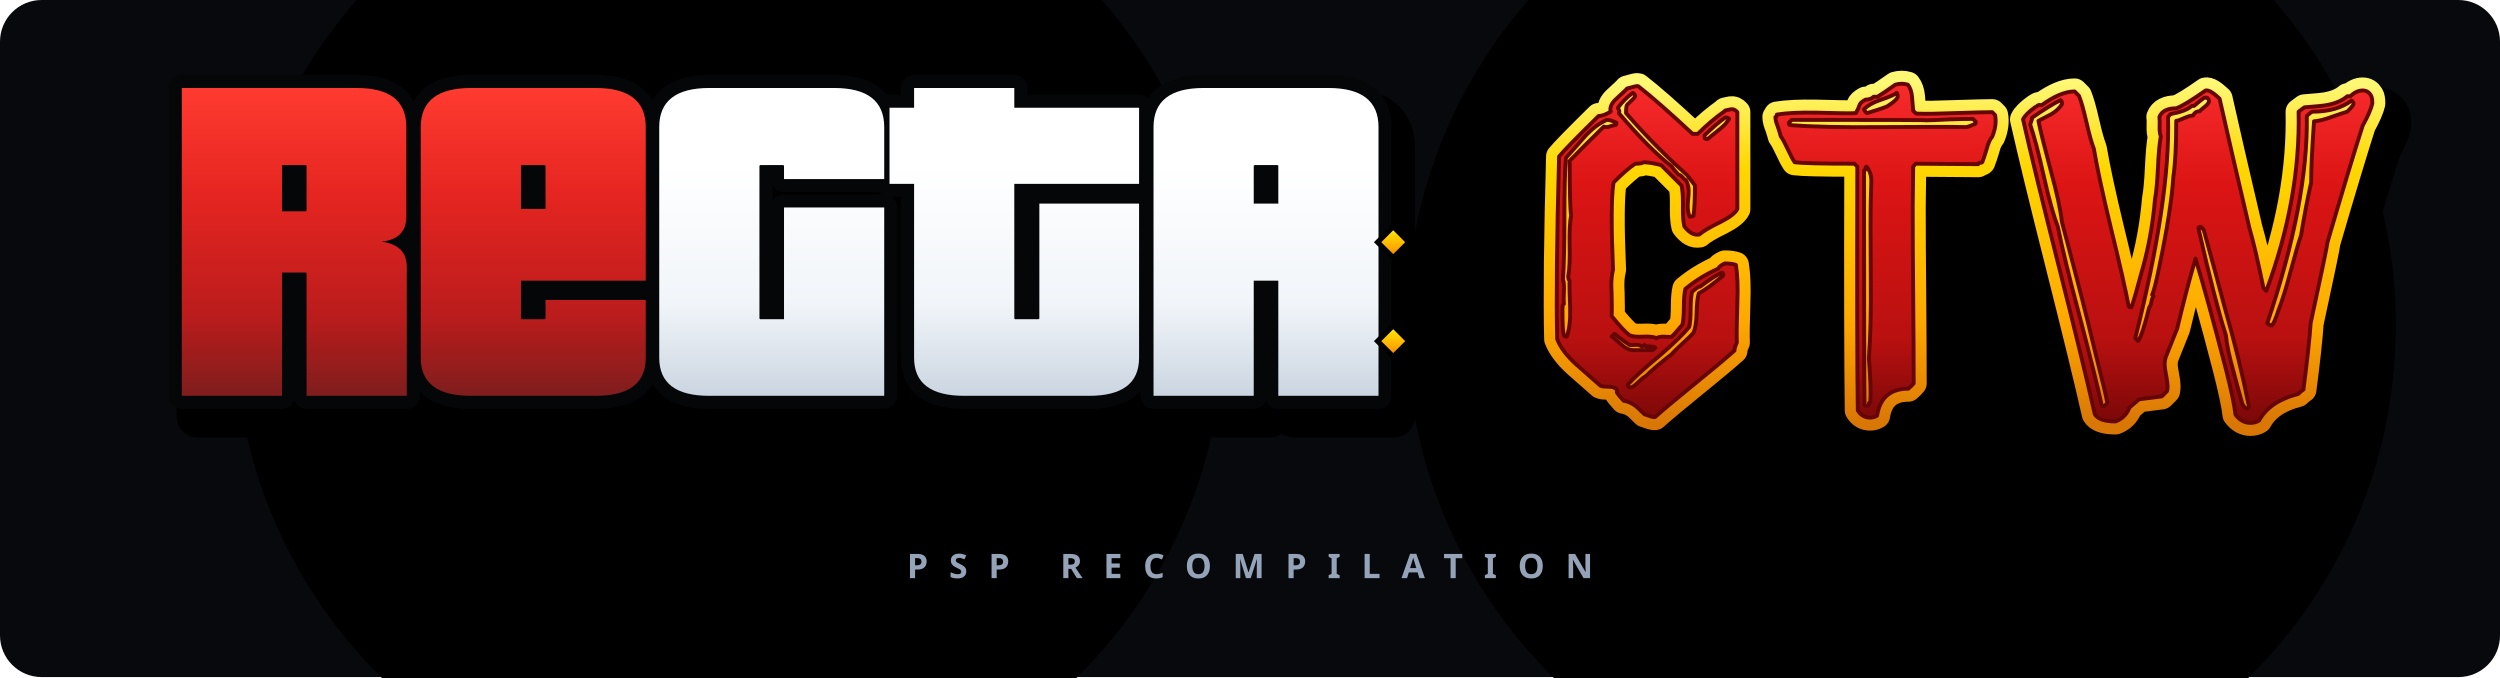
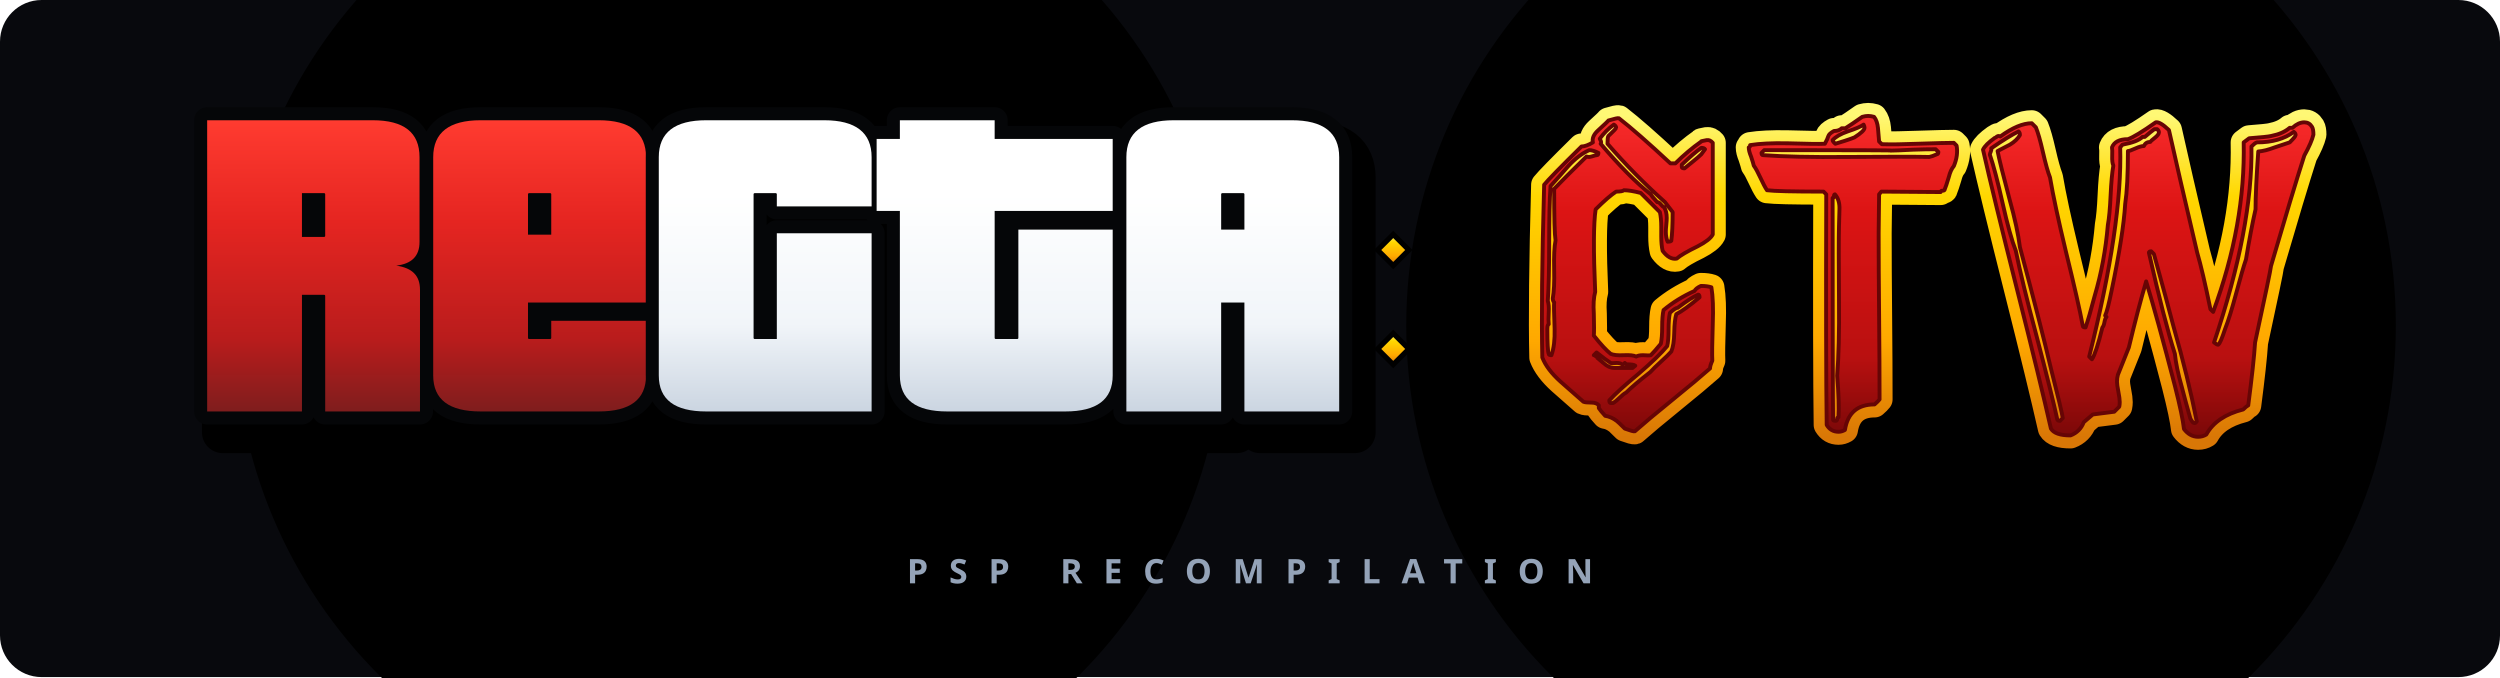
- <svg xmlns="http://www.w3.org/2000/svg" viewBox="0 0 960 260" width="960" height="260" role="img">
+ <svg xmlns="http://www.w3.org/2000/svg" viewBox="0 0 960 260" width="100%" height="100%" role="img">
  <rect width="100%" height="100%" fill="#08090d" rx="16" />
+   <circle cx="280" cy="125" r="190" fill="radial-gradient(circle, rgba(229,37,33,0.12) 0%, transparent 70%)" />
+   <circle cx="730" cy="125" r="190" fill="radial-gradient(circle, rgba(255,200,0,0.08) 0%, transparent 70%)" />
  <defs>
    <linearGradient id="regRedGrad" x1="0%" y1="0%" x2="0%" y2="100%">
      <stop offset="0%" stop-color="#FF3B30" />
      <stop offset="35%" stop-color="#E52521" />
      <stop offset="75%" stop-color="#B91C1C" />
      <stop offset="100%" stop-color="#7F1D1D" />
    </linearGradient>
    <linearGradient id="gtaWhiteGrad" x1="0%" y1="0%" x2="0%" y2="100%">
      <stop offset="0%" stop-color="#FFFFFF" />
      <stop offset="25%" stop-color="#FFFFFF" />
      <stop offset="70%" stop-color="#F1F5F9" />
      <stop offset="100%" stop-color="#CBD5E1" />
    </linearGradient>
    <linearGradient id="ctwRedGrad" x1="0%" y1="0%" x2="0%" y2="100%">
      <stop offset="0%" stop-color="#F82B2B" />
      <stop offset="30%" stop-color="#DC1414" />
      <stop offset="75%" stop-color="#B91010" />
      <stop offset="100%" stop-color="#7A0808" />
    </linearGradient>
    <linearGradient id="ctwGoldGrad" x1="0%" y1="0%" x2="0%" y2="100%">
      <stop offset="0%" stop-color="#FFF875" />
      <stop offset="25%" stop-color="#FFD700" />
      <stop offset="70%" stop-color="#FFA800" />
      <stop offset="100%" stop-color="#D97706" />
    </linearGradient>
  </defs>
-   <circle cx="280" cy="125" r="190" fill="radial-gradient(circle, rgba(229,37,33,0.12) 0%, transparent 70%)" />
-   <circle cx="730" cy="125" r="190" fill="radial-gradient(circle, rgba(255,200,0,0.08) 0%, transparent 70%)" />
-   <path d="M156.205 152.0V102.605C156.205 96.87 153.06 93.725 146.585 92.8C152.875 92.06 156.02 88.915 156.02 83.18V48.77C156.02 38.78 149.73 33.785 136.965 33.785H69.81V152.0H108.29V104.64H117.355C117.54 104.64 117.725 104.825 117.725 105.01V152.0ZM117.725 80.775C117.725 80.96 117.54 81.145 117.355 81.145H108.29V63.385H117.355C117.54 63.385 117.725 63.57 117.725 63.755ZM209.485 80.22H200.05V63.755C200.05 63.57 200.235 63.385 200.42 63.385H209.115C209.3 63.385 209.485 63.57 209.485 63.755ZM228.725 152.0C241.49 152.0 247.965 147.19 247.965 137.385V115.185H209.485V122.215C209.485 122.4 209.3 122.585 209.115 122.585H200.42C200.235 122.585 200.05 122.4 200.05 122.215V107.785H247.965V48.77C247.965 38.78 241.49 33.785 228.725 33.785H180.81C168.045 33.785 161.57 38.78 161.57 48.77V137.385C161.57 147.19 168.045 152.0 180.81 152.0ZM339.54 152.0V79.665H301.06V122.585H291.995C291.81 122.585 291.625 122.4 291.625 122.215V63.755C291.625 63.57 291.81 63.385 291.995 63.385H300.69C300.875 63.385 301.06 63.57 301.06 63.755V68.75H339.54V48.77C339.54 38.78 333.065 33.785 320.3 33.785H272.385C259.62 33.785 253.145 38.78 253.145 48.77V137.385C253.145 147.19 259.62 152.0 272.385 152.0ZM418.165 152.0C430.93 152.0 437.405 147.19 437.405 137.385V78.185H399.11V122.215C399.11 122.4 398.925 122.585 398.74 122.585H389.86C389.675 122.585 389.49 122.4 389.49 122.215V70.6H437.405V41.37H389.49V33.785H351.01V41.37H341.575V70.6H351.01V137.385C351.01 147.19 357.485 152.0 370.25 152.0ZM490.87 78.185H481.435V63.755C481.435 63.57 481.62 63.385 481.805 63.385H490.5C490.685 63.385 490.87 63.57 490.87 63.755ZM529.35 152.0V48.77C529.35 38.78 522.875 33.785 510.11 33.785H462.195C449.43 33.785 442.955 38.78 442.955 48.77V152.0H481.435V107.785H490.87V152.0Z" fill="#000000" stroke="#000000" stroke-width="16" stroke-linejoin="round" transform="translate(6 8)" />
-   <path d="M156.205 152.0V102.605C156.205 96.87 153.06 93.725 146.585 92.8C152.875 92.06 156.02 88.915 156.02 83.18V48.77C156.02 38.78 149.73 33.785 136.965 33.785H69.81V152.0H108.29V104.64H117.355C117.54 104.64 117.725 104.825 117.725 105.01V152.0ZM117.725 80.775C117.725 80.96 117.54 81.145 117.355 81.145H108.29V63.385H117.355C117.54 63.385 117.725 63.57 117.725 63.755ZM209.485 80.22H200.05V63.755C200.05 63.57 200.235 63.385 200.42 63.385H209.115C209.3 63.385 209.485 63.57 209.485 63.755ZM228.725 152.0C241.49 152.0 247.965 147.19 247.965 137.385V115.185H209.485V122.215C209.485 122.4 209.3 122.585 209.115 122.585H200.42C200.235 122.585 200.05 122.4 200.05 122.215V107.785H247.965V48.77C247.965 38.78 241.49 33.785 228.725 33.785H180.81C168.045 33.785 161.57 38.78 161.57 48.77V137.385C161.57 147.19 168.045 152.0 180.81 152.0Z" fill="url(#regRedGrad)" stroke="#050608" stroke-width="10" stroke-linejoin="round" paint-order="stroke fill" />
-   <path d="M339.54 152.0V79.665H301.06V122.585H291.995C291.81 122.585 291.625 122.4 291.625 122.215V63.755C291.625 63.57 291.81 63.385 291.995 63.385H300.69C300.875 63.385 301.06 63.57 301.06 63.755V68.75H339.54V48.77C339.54 38.78 333.065 33.785 320.3 33.785H272.385C259.62 33.785 253.145 38.78 253.145 48.77V137.385C253.145 147.19 259.62 152.0 272.385 152.0ZM418.165 152.0C430.93 152.0 437.405 147.19 437.405 137.385V78.185H399.11V122.215C399.11 122.4 398.925 122.585 398.74 122.585H389.86C389.675 122.585 389.49 122.4 389.49 122.215V70.6H437.405V41.37H389.49V33.785H351.01V41.37H341.575V70.6H351.01V137.385C351.01 147.19 357.485 152.0 370.25 152.0ZM490.87 78.185H481.435V63.755C481.435 63.57 481.62 63.385 481.805 63.385H490.5C490.685 63.385 490.87 63.57 490.87 63.755ZM529.35 152.0V48.77C529.35 38.78 522.875 33.785 510.11 33.785H462.195C449.43 33.785 442.955 38.78 442.955 48.77V152.0H481.435V107.785H490.87V152.0Z" fill="url(#gtaWhiteGrad)" stroke="#050608" stroke-width="10" stroke-linejoin="round" paint-order="stroke fill" />
-   <g transform="translate(535, 115)">
+   <path d="M161.275 158.0V111.275C161.275 105.85 158.3 102.875 152.175 102.0C158.125 101.3 161.1 98.325 161.1 92.9V60.35C161.1 50.9 155.15 46.175 143.075 46.175H79.55V158.0H115.95V113.2H124.525C124.7 113.2 124.875 113.375 124.875 113.55V158.0ZM124.875 90.625C124.875 90.8 124.7 90.975 124.525 90.975H115.95V74.175H124.525C124.7 74.175 124.875 74.35 124.875 74.525ZM211.675 90.1H202.75V74.525C202.75 74.35 202.925 74.175 203.1 74.175H211.325C211.5 74.175 211.675 74.35 211.675 74.525ZM229.875 158.0C241.95 158.0 248.075 153.45 248.075 144.175V123.175H211.675V129.825C211.675 130.0 211.5 130.175 211.325 130.175H203.1C202.925 130.175 202.75 130.0 202.75 129.825V116.175H248.075V60.35C248.075 50.9 241.95 46.175 229.875 46.175H184.55C172.475 46.175 166.35 50.9 166.35 60.35V144.175C166.35 153.45 172.475 158.0 184.55 158.0ZM334.7 158.0V89.575H298.3V130.175H289.725C289.55 130.175 289.375 130.0 289.375 129.825V74.525C289.375 74.35 289.55 74.175 289.725 74.175H297.95C298.125 74.175 298.3 74.35 298.3 74.525V79.25H334.7V60.35C334.7 50.9 328.575 46.175 316.5 46.175H271.175C259.1 46.175 252.975 50.9 252.975 60.35V144.175C252.975 153.45 259.1 158.0 271.175 158.0ZM409.075 158.0C421.15 158.0 427.275 153.45 427.275 144.175V88.175H391.05V129.825C391.05 130.0 390.875 130.175 390.7 130.175H382.3C382.125 130.175 381.95 130.0 381.95 129.825V81.0H427.275V53.35H381.95V46.175H345.55V53.35H336.625V81.0H345.55V144.175C345.55 153.45 351.675 158.0 363.75 158.0ZM477.85 88.175H468.925V74.525C468.925 74.35 469.1 74.175 469.275 74.175H477.5C477.675 74.175 477.85 74.35 477.85 74.525ZM514.25 158.0V60.35C514.25 50.9 508.125 46.175 496.05 46.175H450.725C438.65 46.175 432.525 50.9 432.525 60.35V158.0H468.925V116.175H477.85V158.0Z" fill="#000000" stroke="#000000" stroke-width="16" stroke-linejoin="round" transform="translate(6 8)" />
+   <path d="M161.275 158.0V111.275C161.275 105.85 158.3 102.875 152.175 102.0C158.125 101.3 161.1 98.325 161.1 92.9V60.35C161.1 50.9 155.15 46.175 143.075 46.175H79.55V158.0H115.95V113.2H124.525C124.7 113.2 124.875 113.375 124.875 113.55V158.0ZM124.875 90.625C124.875 90.8 124.7 90.975 124.525 90.975H115.95V74.175H124.525C124.7 74.175 124.875 74.35 124.875 74.525ZM211.675 90.1H202.75V74.525C202.75 74.35 202.925 74.175 203.1 74.175H211.325C211.5 74.175 211.675 74.35 211.675 74.525ZM229.875 158.0C241.95 158.0 248.075 153.45 248.075 144.175V123.175H211.675V129.825C211.675 130.0 211.5 130.175 211.325 130.175H203.1C202.925 130.175 202.75 130.0 202.75 129.825V116.175H248.075V60.35C248.075 50.9 241.95 46.175 229.875 46.175H184.55C172.475 46.175 166.35 50.9 166.35 60.35V144.175C166.35 153.45 172.475 158.0 184.55 158.0Z" fill="url(#regRedGrad)" stroke="#050608" stroke-width="10" stroke-linejoin="round" paint-order="stroke fill" />
+   <path d="M334.7 158.0V89.575H298.3V130.175H289.725C289.55 130.175 289.375 130.0 289.375 129.825V74.525C289.375 74.35 289.55 74.175 289.725 74.175H297.95C298.125 74.175 298.3 74.35 298.3 74.525V79.25H334.7V60.35C334.7 50.9 328.575 46.175 316.5 46.175H271.175C259.1 46.175 252.975 50.9 252.975 60.35V144.175C252.975 153.45 259.1 158.0 271.175 158.0ZM409.075 158.0C421.15 158.0 427.275 153.45 427.275 144.175V88.175H391.05V129.825C391.05 130.0 390.875 130.175 390.7 130.175H382.3C382.125 130.175 381.95 130.0 381.95 129.825V81.0H427.275V53.35H381.95V46.175H345.55V53.35H336.625V81.0H345.55V144.175C345.55 153.45 351.675 158.0 363.75 158.0ZM477.85 88.175H468.925V74.525C468.925 74.35 469.1 74.175 469.275 74.175H477.5C477.675 74.175 477.85 74.35 477.85 74.525ZM514.25 158.0V60.35C514.25 50.9 508.125 46.175 496.05 46.175H450.725C438.65 46.175 432.525 50.9 432.525 60.35V158.0H468.925V116.175H477.85V158.0Z" fill="url(#gtaWhiteGrad)" stroke="#050608" stroke-width="10" stroke-linejoin="round" paint-order="stroke fill" />
+   <g transform="translate(535, 118)">
    <polygon points="0,-16 6,-22 0,-28 -6,-22" fill="url(#ctwGoldGrad)" stroke="#000000" stroke-width="2" />
    <polygon points="0,22 6,16 0,10 -6,16" fill="url(#ctwGoldGrad)" stroke="#000000" stroke-width="2" />
  </g>
-   <path d="M667.14 43.07V80.255Q666.03 82.475 661.035 85.065Q654.56 88.21 652.525 90.06Q649.565 90.615 646.79 86.915Q646.235 84.51 646.235 80.995V77.295Q646.235 73.595 645.68 71.19L637.91 63.42Q633.655 62.31 631.065 62.31Q630.51 62.865 627.92 62.865Q624.775 64.9 619.595 70.08Q618.3 78.59 619.41 103.565Q618.485 106.895 618.855 112.445Q619.04 119.475 618.855 121.325Q623.11 126.69 625.7 128.725Q627.365 129.465 630.973 129.28Q634.58 129.095 636.06 129.835Q636.985 129.28 638.835 129.28Q641.24 129.465 641.98 129.28Q643.46 127.8 646.05 124.655Q646.605 122.25 646.605 117.81Q646.605 113.37 647.16 110.965Q652.71 106.34 659.74 103.195Q660.295 102.085 662.33 101.16Q664.92 101.16 666.585 101.715Q667.51 107.265 667.14 116.515Q666.77 128.17 666.955 131.5Q666.03 133.535 666.03 134.645Q661.035 139.085 650.767 147.41Q640.5 155.735 635.505 160.175Q634.95 160.36 631.435 159.065Q628.66 156.29 628.105 155.92Q625.885 154.255 623.48 153.885Q621.445 151.665 620.89 150.74V149.63Q619.965 148.52 617.93 148.52Q615.34 148.52 614.6 148.15Q609.975 144.08 605.35 140.01Q599.8 135.015 597.95 130.205Q597.395 106.895 598.69 60.09Q600.91 57.315 613.86 44.55Q615.71 44.55 618.485 42.885Q617.93 40.48 620.52 38.075Q624.59 34.375 624.775 34.005Q628.475 32.895 629.03 33.08Q636.43 38.815 649.935 51.395H651.97Q656.965 46.4 662.515 42.515Q661.775 42.515 664.735 41.96Q666.03 41.775 667.14 43.07ZM766.115 44.18Q766.855 48.065 765.005 52.505Q763.71 53.985 762.97 56.945Q761.86 60.645 761.305 61.94Q761.305 62.495 760.473 62.495Q759.64 62.495 759.64 63.05L735.59 62.865L734.665 63.975L734.48 79.7Q734.48 93.76 734.665 113.37Q734.85 132.98 734.85 147.225Q734.295 147.965 732.815 149.26Q722.455 149.26 720.79 159.62Q719.495 160.36 718.2 160.36Q715.055 160.36 713.39 157.585Q713.02 131.315 713.205 63.975L712.095 62.865Q693.41 62.865 689.155 62.31Q688.045 60.645 686.473 57.222Q684.9 53.8 683.79 52.32Q683.605 51.395 682.68 48.62Q681.755 46.4 681.755 44.92Q682.31 44.92 682.31 43.995Q688.045 43.07 697.48 43.255Q709.32 43.625 712.65 43.44Q713.76 41.405 714.038 40.388Q714.315 39.37 716.35 38.26Q718.385 38.26 719.495 37.15H720.975Q723.38 35.67 727.82 32.525Q729.115 32.155 730.225 32.155Q731.335 32.155 732.63 32.525Q733.925 34.19 734.203 37.057Q734.48 39.925 734.665 42.515L735.775 43.625Q741.325 43.81 750.39 43.44Q761.49 43.07 765.005 43.07ZM910.97 39.74Q910.23 42.885 907.27 48.25Q902.46 63.235 893.765 93.02Q893.58 95.055 887.29 124.1Q886.735 132.61 884.515 149.63Q883.775 150.0 882.48 151.295Q871.565 154.07 867.495 161.47Q866.015 162.395 864.165 162.395Q860.835 162.395 858.43 159.25Q857.875 154.07 854.73 141.675Q847.515 113.925 843.075 99.31Q839.745 110.595 836.045 126.135Q834.565 129.835 831.605 137.235Q831.235 138.53 831.235 140.01Q831.235 141.305 831.79 144.08Q832.345 146.855 832.345 148.335Q832.345 149.26 832.16 150.185L830.125 152.22Q827.165 152.59 821.43 153.33Q820.135 154.44 817.73 156.475Q816.25 160.36 812.365 161.84Q806.075 161.84 804.41 159.065Q800.155 140.195 790.628 102.455Q781.1 64.715 776.845 45.845Q777.77 43.81 781.655 41.035Q781.84 41.035 782.58 40.48Q783.135 40.11 783.875 40.48Q791.275 35.115 796.64 35.115L798.305 36.78Q799.6 39.925 801.173 46.862Q802.745 53.8 804.04 57.13Q805.89 68.045 810.515 87.285Q815.695 108.375 817.36 117.44Q817.36 117.995 818.47 117.995Q819.95 113.74 822.17 105.23Q826.24 91.54 827.535 76.37Q828.275 72.485 828.645 64.438Q829.015 56.39 829.755 52.32Q829.2 51.025 829.293 48.435Q829.385 45.845 829.2 44.92Q830.495 41.59 835.675 41.59Q838.82 40.48 846.96 34.745Q848.625 34.375 852.325 37.89Q856.025 54.54 863.795 87.655Q866.015 95.24 869.16 110.595L870.27 111.705Q883.405 76.185 882.665 42.885Q883.405 42.33 884.885 41.22Q892.285 40.665 893.765 40.295Q898.575 39.37 901.35 36.965H902.46Q904.865 34.745 907.27 34.745Q909.305 34.745 910.415 36.595Q910.97 37.52 910.97 39.74Z" fill="#000000" stroke="#000000" stroke-width="18" stroke-linejoin="round" transform="translate(6 8)" />
-   <path d="M667.14 43.07V80.255Q666.03 82.475 661.035 85.065Q654.56 88.21 652.525 90.06Q649.565 90.615 646.79 86.915Q646.235 84.51 646.235 80.995V77.295Q646.235 73.595 645.68 71.19L637.91 63.42Q633.655 62.31 631.065 62.31Q630.51 62.865 627.92 62.865Q624.775 64.9 619.595 70.08Q618.3 78.59 619.41 103.565Q618.485 106.895 618.855 112.445Q619.04 119.475 618.855 121.325Q623.11 126.69 625.7 128.725Q627.365 129.465 630.973 129.28Q634.58 129.095 636.06 129.835Q636.985 129.28 638.835 129.28Q641.24 129.465 641.98 129.28Q643.46 127.8 646.05 124.655Q646.605 122.25 646.605 117.81Q646.605 113.37 647.16 110.965Q652.71 106.34 659.74 103.195Q660.295 102.085 662.33 101.16Q664.92 101.16 666.585 101.715Q667.51 107.265 667.14 116.515Q666.77 128.17 666.955 131.5Q666.03 133.535 666.03 134.645Q661.035 139.085 650.767 147.41Q640.5 155.735 635.505 160.175Q634.95 160.36 631.435 159.065Q628.66 156.29 628.105 155.92Q625.885 154.255 623.48 153.885Q621.445 151.665 620.89 150.74V149.63Q619.965 148.52 617.93 148.52Q615.34 148.52 614.6 148.15Q609.975 144.08 605.35 140.01Q599.8 135.015 597.95 130.205Q597.395 106.895 598.69 60.09Q600.91 57.315 613.86 44.55Q615.71 44.55 618.485 42.885Q617.93 40.48 620.52 38.075Q624.59 34.375 624.775 34.005Q628.475 32.895 629.03 33.08Q636.43 38.815 649.935 51.395H651.97Q656.965 46.4 662.515 42.515Q661.775 42.515 664.735 41.96Q666.03 41.775 667.14 43.07ZM766.115 44.18Q766.855 48.065 765.005 52.505Q763.71 53.985 762.97 56.945Q761.86 60.645 761.305 61.94Q761.305 62.495 760.473 62.495Q759.64 62.495 759.64 63.05L735.59 62.865L734.665 63.975L734.48 79.7Q734.48 93.76 734.665 113.37Q734.85 132.98 734.85 147.225Q734.295 147.965 732.815 149.26Q722.455 149.26 720.79 159.62Q719.495 160.36 718.2 160.36Q715.055 160.36 713.39 157.585Q713.02 131.315 713.205 63.975L712.095 62.865Q693.41 62.865 689.155 62.31Q688.045 60.645 686.473 57.222Q684.9 53.8 683.79 52.32Q683.605 51.395 682.68 48.62Q681.755 46.4 681.755 44.92Q682.31 44.92 682.31 43.995Q688.045 43.07 697.48 43.255Q709.32 43.625 712.65 43.44Q713.76 41.405 714.038 40.388Q714.315 39.37 716.35 38.26Q718.385 38.26 719.495 37.15H720.975Q723.38 35.67 727.82 32.525Q729.115 32.155 730.225 32.155Q731.335 32.155 732.63 32.525Q733.925 34.19 734.203 37.057Q734.48 39.925 734.665 42.515L735.775 43.625Q741.325 43.81 750.39 43.44Q761.49 43.07 765.005 43.07ZM910.97 39.74Q910.23 42.885 907.27 48.25Q902.46 63.235 893.765 93.02Q893.58 95.055 887.29 124.1Q886.735 132.61 884.515 149.63Q883.775 150.0 882.48 151.295Q871.565 154.07 867.495 161.47Q866.015 162.395 864.165 162.395Q860.835 162.395 858.43 159.25Q857.875 154.07 854.73 141.675Q847.515 113.925 843.075 99.31Q839.745 110.595 836.045 126.135Q834.565 129.835 831.605 137.235Q831.235 138.53 831.235 140.01Q831.235 141.305 831.79 144.08Q832.345 146.855 832.345 148.335Q832.345 149.26 832.16 150.185L830.125 152.22Q827.165 152.59 821.43 153.33Q820.135 154.44 817.73 156.475Q816.25 160.36 812.365 161.84Q806.075 161.84 804.41 159.065Q800.155 140.195 790.628 102.455Q781.1 64.715 776.845 45.845Q777.77 43.81 781.655 41.035Q781.84 41.035 782.58 40.48Q783.135 40.11 783.875 40.48Q791.275 35.115 796.64 35.115L798.305 36.78Q799.6 39.925 801.173 46.862Q802.745 53.8 804.04 57.13Q805.89 68.045 810.515 87.285Q815.695 108.375 817.36 117.44Q817.36 117.995 818.47 117.995Q819.95 113.74 822.17 105.23Q826.24 91.54 827.535 76.37Q828.275 72.485 828.645 64.438Q829.015 56.39 829.755 52.32Q829.2 51.025 829.293 48.435Q829.385 45.845 829.2 44.92Q830.495 41.59 835.675 41.59Q838.82 40.48 846.96 34.745Q848.625 34.375 852.325 37.89Q856.025 54.54 863.795 87.655Q866.015 95.24 869.16 110.595L870.27 111.705Q883.405 76.185 882.665 42.885Q883.405 42.33 884.885 41.22Q892.285 40.665 893.765 40.295Q898.575 39.37 901.35 36.965H902.46Q904.865 34.745 907.27 34.745Q909.305 34.745 910.415 36.595Q910.97 37.52 910.97 39.74Z" fill="url(#ctwGoldGrad)" stroke="url(#ctwGoldGrad)" stroke-width="10" stroke-linejoin="round" />
-   <path d="M667.14 43.07V80.255Q666.03 82.475 661.035 85.065Q654.56 88.21 652.525 90.06Q649.565 90.615 646.79 86.915Q646.235 84.51 646.235 80.995V77.295Q646.235 73.595 645.68 71.19L637.91 63.42Q633.655 62.31 631.065 62.31Q630.51 62.865 627.92 62.865Q624.775 64.9 619.595 70.08Q618.3 78.59 619.41 103.565Q618.485 106.895 618.855 112.445Q619.04 119.475 618.855 121.325Q623.11 126.69 625.7 128.725Q627.365 129.465 630.973 129.28Q634.58 129.095 636.06 129.835Q636.985 129.28 638.835 129.28Q641.24 129.465 641.98 129.28Q643.46 127.8 646.05 124.655Q646.605 122.25 646.605 117.81Q646.605 113.37 647.16 110.965Q652.71 106.34 659.74 103.195Q660.295 102.085 662.33 101.16Q664.92 101.16 666.585 101.715Q667.51 107.265 667.14 116.515Q666.77 128.17 666.955 131.5Q666.03 133.535 666.03 134.645Q661.035 139.085 650.767 147.41Q640.5 155.735 635.505 160.175Q634.95 160.36 631.435 159.065Q628.66 156.29 628.105 155.92Q625.885 154.255 623.48 153.885Q621.445 151.665 620.89 150.74V149.63Q619.965 148.52 617.93 148.52Q615.34 148.52 614.6 148.15Q609.975 144.08 605.35 140.01Q599.8 135.015 597.95 130.205Q597.395 106.895 598.69 60.09Q600.91 57.315 613.86 44.55Q615.71 44.55 618.485 42.885Q617.93 40.48 620.52 38.075Q624.59 34.375 624.775 34.005Q628.475 32.895 629.03 33.08Q636.43 38.815 649.935 51.395H651.97Q656.965 46.4 662.515 42.515Q661.775 42.515 664.735 41.96Q666.03 41.775 667.14 43.07ZM663.995 45.66Q663.625 45.105 662.515 45.105Q659.555 47.14 654.56 51.95V52.875Q654.56 53.43 655.67 53.43Q656.78 52.505 659.092 50.655Q661.405 48.805 662.515 47.695Q663.07 46.955 663.995 45.66ZM650.86 71.19Q649.935 69.895 647.715 67.12Q635.32 56.02 624.405 43.44Q624.405 40.85 624.775 40.295Q627.92 37.335 627.92 36.965Q627.92 36.225 626.995 35.67Q623.665 38.075 621.26 41.405Q621.26 41.405 621.63 42.145Q622.0 42.885 621.63 43.44Q633.1 56.945 641.98 63.975Q642.35 64.715 644.57 67.12Q645.31 67.12 646.05 68.045Q646.79 68.97 647.345 69.155Q648.455 70.82 648.455 73.595Q648.455 74.52 648.27 76.37Q648.085 78.22 648.085 79.145Q648.085 81.55 648.825 83.215Q649.935 83.215 650.305 82.845Q650.86 78.96 650.86 71.19ZM620.705 47.14Q618.485 46.03 617.005 46.03Q612.75 47.88 608.495 52.505Q604.98 56.575 601.28 60.645Q600.725 68.6 600.725 83.955Q600.725 99.31 600.17 107.265Q600.725 108.93 600.54 111.89Q600.355 115.405 600.54 116.7Q599.985 116.885 599.985 118.735Q599.985 127.245 600.54 128.725Q600.54 129.28 601.65 129.28Q603.13 125.21 602.945 118.55Q602.575 108.93 602.76 107.82Q602.205 107.265 602.205 106.155Q602.945 102.27 602.76 94.407Q602.575 86.545 603.315 82.66Q602.76 79.33 602.76 61.755Q607.015 57.315 615.895 48.62Q616.82 48.99 617.93 48.62Q619.595 48.065 620.15 48.065Q620.705 48.065 620.705 47.14ZM661.775 105.785Q661.775 104.675 661.22 104.675Q658.26 105.97 652.895 110.04Q651.97 110.04 649.75 112.075Q649.195 114.48 649.195 118.92Q649.195 123.36 648.64 125.58Q645.125 129.835 637.17 136.68Q628.475 143.895 625.145 147.595Q625.145 148.705 625.7 148.705H626.625Q627.735 148.15 629.308 146.577Q630.88 145.005 631.99 144.45Q635.135 141.305 641.795 136.125Q643.275 134.46 646.142 131.87Q649.01 129.28 650.305 127.8Q651.415 125.21 651.507 120.123Q651.6 115.035 652.34 112.63Q655.855 110.78 661.775 105.785ZM635.69 133.535Q635.135 132.98 631.99 132.98L631.435 132.425Q631.435 132.98 630.325 132.98Q629.585 132.425 628.105 132.425Q626.255 132.61 625.7 132.425Q623.665 131.13 619.965 128.17L618.855 129.28Q619.04 129.28 622.74 132.425Q624.96 134.46 627.18 134.46Q627.365 134.46 634.58 134.46ZM766.115 44.18Q766.855 48.065 765.005 52.505Q763.71 53.985 762.97 56.945Q761.86 60.645 761.305 61.94Q761.305 62.495 760.473 62.495Q759.64 62.495 759.64 63.05L735.59 62.865L734.665 63.975L734.48 79.7Q734.48 93.76 734.665 113.37Q734.85 132.98 734.85 147.225Q734.295 147.965 732.815 149.26Q722.455 149.26 720.79 159.62Q719.495 160.36 718.2 160.36Q715.055 160.36 713.39 157.585Q713.02 131.315 713.205 63.975L712.095 62.865Q693.41 62.865 689.155 62.31Q688.045 60.645 686.473 57.222Q684.9 53.8 683.79 52.32Q683.605 51.395 682.68 48.62Q681.755 46.4 681.755 44.92Q682.31 44.92 682.31 43.995Q688.045 43.07 697.48 43.255Q709.32 43.625 712.65 43.44Q713.76 41.405 714.038 40.388Q714.315 39.37 716.35 38.26Q718.385 38.26 719.495 37.15H720.975Q723.38 35.67 727.82 32.525Q729.115 32.155 730.225 32.155Q731.335 32.155 732.63 32.525Q733.925 34.19 734.203 37.057Q734.48 39.925 734.665 42.515L735.775 43.625Q741.325 43.81 750.39 43.44Q761.49 43.07 765.005 43.07ZM728.375 35.67Q726.895 36.78 721.9 38.445Q717.645 39.925 715.795 41.96Q715.795 42.515 716.905 43.44Q718.2 43.07 720.79 42.238Q723.38 41.405 724.675 40.85Q728.745 38.26 728.745 36.965Q728.745 36.41 728.375 35.67ZM758.715 46.77 757.605 45.66Q753.72 45.66 748.54 45.845Q741.325 46.215 739.29 46.215Q743.545 46.03 688.045 46.03L686.935 47.14Q686.935 48.065 687.49 48.065Q700.44 48.99 721.345 48.805Q747.43 48.62 755.015 48.805Q756.125 48.62 758.16 47.695Q758.715 47.695 758.715 46.77ZM718.385 76.925Q718.385 76.925 718.57 70.265Q718.755 66.195 716.72 63.975Q716.35 63.975 716.35 64.715Q716.35 65.455 715.795 65.455Q715.795 145.93 715.98 155.55Q715.98 155.92 717.09 155.92Q717.645 155.92 717.645 155.18Q717.645 154.44 718.2 154.44Q718.57 148.89 717.645 137.605Q718.57 126.135 718.385 107.265Q718.2 83.77 718.385 76.925ZM910.97 39.74Q910.23 42.885 907.27 48.25Q902.46 63.235 893.765 93.02Q893.58 95.055 887.29 124.1Q886.735 132.61 884.515 149.63Q883.775 150.0 882.48 151.295Q871.565 154.07 867.495 161.47Q866.015 162.395 864.165 162.395Q860.835 162.395 858.43 159.25Q857.875 154.07 854.73 141.675Q847.515 113.925 843.075 99.31Q839.745 110.595 836.045 126.135Q834.565 129.835 831.605 137.235Q831.235 138.53 831.235 140.01Q831.235 141.305 831.79 144.08Q832.345 146.855 832.345 148.335Q832.345 149.26 832.16 150.185L830.125 152.22Q827.165 152.59 821.43 153.33Q820.135 154.44 817.73 156.475Q816.25 160.36 812.365 161.84Q806.075 161.84 804.41 159.065Q800.155 140.195 790.628 102.455Q781.1 64.715 776.845 45.845Q777.77 43.81 781.655 41.035Q781.84 41.035 782.58 40.48Q783.135 40.11 783.875 40.48Q791.275 35.115 796.64 35.115L798.305 36.78Q799.6 39.925 801.173 46.862Q802.745 53.8 804.04 57.13Q805.89 68.045 810.515 87.285Q815.695 108.375 817.36 117.44Q817.36 117.995 818.47 117.995Q819.95 113.74 822.17 105.23Q826.24 91.54 827.535 76.37Q828.275 72.485 828.645 64.438Q829.015 56.39 829.755 52.32Q829.2 51.025 829.293 48.435Q829.385 45.845 829.2 44.92Q830.495 41.59 835.675 41.59Q838.82 40.48 846.96 34.745Q848.625 34.375 852.325 37.89Q856.025 54.54 863.795 87.655Q866.015 95.24 869.16 110.595L870.27 111.705Q883.405 76.185 882.665 42.885Q883.405 42.33 884.885 41.22Q892.285 40.665 893.765 40.295Q898.575 39.37 901.35 36.965H902.46Q904.865 34.745 907.27 34.745Q909.305 34.745 910.415 36.595Q910.97 37.52 910.97 39.74ZM903.015 38.63Q897.28 42.885 888.03 42.885Q887.29 43.07 885.81 44.55Q886.365 77.295 870.64 124.1Q871.75 125.025 872.305 125.025Q873.23 124.47 875.08 118.735Q877.115 113.555 879.52 104.49Q882.295 94.13 883.59 90.43Q885.625 78.22 887.475 70.08Q887.475 62.31 888.585 46.585Q891.36 46.4 895.245 44.92Q900.055 43.255 901.35 42.885Q903.755 40.48 903.755 39.925Q903.755 39.185 903.015 38.63ZM847.515 37.52H846.405Q845.11 38.445 842.52 40.665H841.595Q839.56 42.7 833.455 43.81L832.53 44.92Q833.455 76.0 819.95 129.835L821.06 130.945Q822.725 128.54 825.315 117.995Q825.87 117.44 826.148 115.868Q826.425 114.295 826.98 113.74L826.425 113.185Q827.35 111.335 829.015 103.195Q833.825 80.255 834.565 67.86Q835.675 60.645 835.675 46.4Q836.415 46.4 838.635 45.383Q840.855 44.365 842.15 44.365Q842.89 42.7 844.74 42.7Q844.925 42.33 846.59 41.035Q848.255 39.74 848.255 38.815Q848.255 38.075 847.515 37.52ZM863.61 156.105Q860.095 138.345 854.175 117.625Q851.585 107.635 846.22 88.21L845.11 87.1Q844.185 87.1 844.185 87.655Q850.475 115.405 854.73 128.725Q855.285 134.275 857.505 142.045Q859.17 148.52 861.02 154.995Q861.945 156.845 862.685 156.845Q863.24 156.845 863.61 156.105ZM809.22 154.81Q808.85 152.035 804.41 134.645Q800.525 117.995 791.83 85.435Q790.905 77.85 787.575 65.825Q783.69 51.21 782.765 46.4Q786.65 44.365 787.76 43.81Q790.535 42.145 791.83 39.925Q791.83 38.815 791.275 38.445Q787.39 40.295 780.175 45.29Q780.36 45.845 779.99 46.678Q779.62 47.51 779.62 47.88Q781.84 54.355 784.8 67.583Q787.76 80.81 790.165 86.915Q792.755 99.68 798.49 121.14Q804.965 145.93 807 155.365Q807 155.92 808.11 155.92Z" fill="url(#ctwRedGrad)" stroke="#660505" stroke-width="1.5" stroke-linejoin="round" />
-   <text x="480" y="222" text-anchor="middle" fill="#94a3b8" font-family="'Segoe UI',-apple-system,sans-serif" font-size="13" font-weight="700" letter-spacing="8">PSP RECOMPILATION</text>
+   <path d="M657.7 54.85V90.025Q656.65 92.125 651.925 94.575Q645.8 97.55 643.875 99.3Q641.075 99.825 638.45 96.325Q637.925 94.05 637.925 90.725V87.225Q637.925 83.725 637.4 81.45L630.05 74.1Q626.025 73.05 623.575 73.05Q623.05 73.575 620.6 73.575Q617.625 75.5 612.725 80.4Q611.5 88.45 612.55 112.075Q611.675 115.225 612.025 120.475Q612.2 127.125 612.025 128.875Q616.05 133.95 618.5 135.875Q620.075 136.575 623.487 136.4Q626.9 136.225 628.3 136.925Q629.175 136.4 630.925 136.4Q633.2 136.575 633.9 136.4Q635.3 135.0 637.75 132.025Q638.275 129.75 638.275 125.55Q638.275 121.35 638.8 119.075Q644.05 114.7 650.7 111.725Q651.225 110.675 653.15 109.8Q655.6 109.8 657.175 110.325Q658.05 115.575 657.7 124.325Q657.35 135.35 657.525 138.5Q656.65 140.425 656.65 141.475Q651.925 145.675 642.212 153.55Q632.5 161.425 627.775 165.625Q627.25 165.8 623.925 164.575Q621.3 161.95 620.775 161.6Q618.675 160.025 616.4 159.675Q614.475 157.575 613.95 156.7V155.65Q613.075 154.6 611.15 154.6Q608.7 154.6 608.0 154.25Q603.625 150.4 599.25 146.55Q594.0 141.825 592.25 137.275Q591.725 115.225 592.95 70.95Q595.05 68.325 607.3 56.25Q609.05 56.25 611.675 54.675Q611.15 52.4 613.6 50.125Q617.45 46.625 617.625 46.275Q621.125 45.225 621.65 45.4Q628.65 50.825 641.425 62.725H643.35Q648.075 58.0 653.325 54.325Q652.625 54.325 655.425 53.8Q656.65 53.625 657.7 54.85ZM751.325 55.9Q752.025 59.575 750.275 63.775Q749.05 65.175 748.35 67.975Q747.3 71.475 746.775 72.7Q746.775 73.225 745.987 73.225Q745.2 73.225 745.2 73.75L722.45 73.575L721.575 74.625L721.4 89.5Q721.4 102.8 721.575 121.35Q721.75 139.9 721.75 153.375Q721.225 154.075 719.825 155.3Q710.025 155.3 708.45 165.1Q707.225 165.8 706.0 165.8Q703.025 165.8 701.45 163.175Q701.1 138.325 701.275 74.625L700.225 73.575Q682.55 73.575 678.525 73.05Q677.475 71.475 675.987 68.238Q674.5 65.0 673.45 63.6Q673.275 62.725 672.4 60.1Q671.525 58.0 671.525 56.6Q672.05 56.6 672.05 55.725Q677.475 54.85 686.4 55.025Q697.6 55.375 700.75 55.2Q701.8 53.275 702.062 52.313Q702.325 51.35 704.25 50.3Q706.175 50.3 707.225 49.25H708.625Q710.9 47.85 715.1 44.875Q716.325 44.525 717.375 44.525Q718.425 44.525 719.65 44.875Q720.875 46.45 721.138 49.163Q721.4 51.875 721.575 54.325L722.625 55.375Q727.875 55.55 736.45 55.2Q746.95 54.85 750.275 54.85ZM888.35 51.7Q887.65 54.675 884.85 59.75Q880.3 73.925 872.075 102.1Q871.9 104.025 865.95 131.5Q865.425 139.55 863.325 155.65Q862.625 156.0 861.4 157.225Q851.075 159.85 847.225 166.85Q845.825 167.725 844.075 167.725Q840.925 167.725 838.65 164.75Q838.125 159.85 835.15 148.125Q828.325 121.875 824.125 108.05Q820.975 118.725 817.475 133.425Q816.075 136.925 813.275 143.925Q812.925 145.15 812.925 146.55Q812.925 147.775 813.45 150.4Q813.975 153.025 813.975 154.425Q813.975 155.3 813.8 156.175L811.875 158.1Q809.075 158.45 803.65 159.15Q802.425 160.2 800.15 162.125Q798.75 165.8 795.075 167.2Q789.125 167.2 787.55 164.575Q783.525 146.725 774.513 111.025Q765.5 75.325 761.475 57.475Q762.35 55.55 766.025 52.925Q766.2 52.925 766.9 52.4Q767.425 52.05 768.125 52.4Q775.125 47.325 780.2 47.325L781.775 48.9Q783.0 51.875 784.487 58.438Q785.975 65.0 787.2 68.15Q788.95 78.475 793.325 96.675Q798.225 116.625 799.8 125.2Q799.8 125.725 800.85 125.725Q802.25 121.7 804.35 113.65Q808.2 100.7 809.425 86.35Q810.125 82.675 810.475 75.062Q810.825 67.45 811.525 63.6Q811.0 62.375 811.087 59.925Q811.175 57.475 811.0 56.6Q812.225 53.45 817.125 53.45Q820.1 52.4 827.8 46.975Q829.375 46.625 832.875 49.95Q836.375 65.7 843.725 97.025Q845.825 104.2 848.8 118.725L849.85 119.775Q862.275 86.175 861.575 54.675Q862.275 54.15 863.675 53.1Q870.675 52.575 872.075 52.225Q876.625 51.35 879.25 49.075H880.3Q882.575 46.975 884.85 46.975Q886.775 46.975 887.825 48.725Q888.35 49.6 888.35 51.7Z" fill="#000000" stroke="#000000" stroke-width="18" stroke-linejoin="round" transform="translate(6 8)" />
+   <path d="M657.7 54.85V90.025Q656.65 92.125 651.925 94.575Q645.8 97.55 643.875 99.3Q641.075 99.825 638.45 96.325Q637.925 94.05 637.925 90.725V87.225Q637.925 83.725 637.4 81.45L630.05 74.1Q626.025 73.05 623.575 73.05Q623.05 73.575 620.6 73.575Q617.625 75.5 612.725 80.4Q611.5 88.45 612.55 112.075Q611.675 115.225 612.025 120.475Q612.2 127.125 612.025 128.875Q616.05 133.95 618.5 135.875Q620.075 136.575 623.487 136.4Q626.9 136.225 628.3 136.925Q629.175 136.4 630.925 136.4Q633.2 136.575 633.9 136.4Q635.3 135.0 637.75 132.025Q638.275 129.75 638.275 125.55Q638.275 121.35 638.8 119.075Q644.05 114.7 650.7 111.725Q651.225 110.675 653.15 109.8Q655.6 109.8 657.175 110.325Q658.05 115.575 657.7 124.325Q657.35 135.35 657.525 138.5Q656.65 140.425 656.65 141.475Q651.925 145.675 642.212 153.55Q632.5 161.425 627.775 165.625Q627.25 165.8 623.925 164.575Q621.3 161.95 620.775 161.6Q618.675 160.025 616.4 159.675Q614.475 157.575 613.95 156.7V155.65Q613.075 154.6 611.15 154.6Q608.7 154.6 608.0 154.25Q603.625 150.4 599.25 146.55Q594.0 141.825 592.25 137.275Q591.725 115.225 592.95 70.95Q595.05 68.325 607.3 56.25Q609.05 56.25 611.675 54.675Q611.15 52.4 613.6 50.125Q617.45 46.625 617.625 46.275Q621.125 45.225 621.65 45.4Q628.65 50.825 641.425 62.725H643.35Q648.075 58.0 653.325 54.325Q652.625 54.325 655.425 53.8Q656.65 53.625 657.7 54.85ZM751.325 55.9Q752.025 59.575 750.275 63.775Q749.05 65.175 748.35 67.975Q747.3 71.475 746.775 72.7Q746.775 73.225 745.987 73.225Q745.2 73.225 745.2 73.75L722.45 73.575L721.575 74.625L721.4 89.5Q721.4 102.8 721.575 121.35Q721.75 139.9 721.75 153.375Q721.225 154.075 719.825 155.3Q710.025 155.3 708.45 165.1Q707.225 165.8 706.0 165.8Q703.025 165.8 701.45 163.175Q701.1 138.325 701.275 74.625L700.225 73.575Q682.55 73.575 678.525 73.05Q677.475 71.475 675.987 68.238Q674.5 65.0 673.45 63.6Q673.275 62.725 672.4 60.1Q671.525 58.0 671.525 56.6Q672.05 56.6 672.05 55.725Q677.475 54.85 686.4 55.025Q697.6 55.375 700.75 55.2Q701.8 53.275 702.062 52.313Q702.325 51.35 704.25 50.3Q706.175 50.3 707.225 49.25H708.625Q710.9 47.85 715.1 44.875Q716.325 44.525 717.375 44.525Q718.425 44.525 719.65 44.875Q720.875 46.45 721.138 49.163Q721.4 51.875 721.575 54.325L722.625 55.375Q727.875 55.55 736.45 55.2Q746.95 54.85 750.275 54.85ZM888.35 51.7Q887.65 54.675 884.85 59.75Q880.3 73.925 872.075 102.1Q871.9 104.025 865.95 131.5Q865.425 139.55 863.325 155.65Q862.625 156.0 861.4 157.225Q851.075 159.85 847.225 166.85Q845.825 167.725 844.075 167.725Q840.925 167.725 838.65 164.75Q838.125 159.85 835.15 148.125Q828.325 121.875 824.125 108.05Q820.975 118.725 817.475 133.425Q816.075 136.925 813.275 143.925Q812.925 145.15 812.925 146.55Q812.925 147.775 813.45 150.4Q813.975 153.025 813.975 154.425Q813.975 155.3 813.8 156.175L811.875 158.1Q809.075 158.45 803.65 159.15Q802.425 160.2 800.15 162.125Q798.75 165.8 795.075 167.2Q789.125 167.2 787.55 164.575Q783.525 146.725 774.513 111.025Q765.5 75.325 761.475 57.475Q762.35 55.55 766.025 52.925Q766.2 52.925 766.9 52.4Q767.425 52.05 768.125 52.4Q775.125 47.325 780.2 47.325L781.775 48.9Q783.0 51.875 784.487 58.438Q785.975 65.0 787.2 68.15Q788.95 78.475 793.325 96.675Q798.225 116.625 799.8 125.2Q799.8 125.725 800.85 125.725Q802.25 121.7 804.35 113.65Q808.2 100.7 809.425 86.35Q810.125 82.675 810.475 75.062Q810.825 67.45 811.525 63.6Q811.0 62.375 811.087 59.925Q811.175 57.475 811.0 56.6Q812.225 53.45 817.125 53.45Q820.1 52.4 827.8 46.975Q829.375 46.625 832.875 49.95Q836.375 65.7 843.725 97.025Q845.825 104.2 848.8 118.725L849.85 119.775Q862.275 86.175 861.575 54.675Q862.275 54.15 863.675 53.1Q870.675 52.575 872.075 52.225Q876.625 51.35 879.25 49.075H880.3Q882.575 46.975 884.85 46.975Q886.775 46.975 887.825 48.725Q888.35 49.6 888.35 51.7Z" fill="url(#ctwGoldGrad)" stroke="url(#ctwGoldGrad)" stroke-width="10" stroke-linejoin="round" />
+   <path d="M657.7 54.85V90.025Q656.65 92.125 651.925 94.575Q645.8 97.55 643.875 99.3Q641.075 99.825 638.45 96.325Q637.925 94.05 637.925 90.725V87.225Q637.925 83.725 637.4 81.45L630.05 74.1Q626.025 73.05 623.575 73.05Q623.05 73.575 620.6 73.575Q617.625 75.5 612.725 80.4Q611.5 88.45 612.55 112.075Q611.675 115.225 612.025 120.475Q612.2 127.125 612.025 128.875Q616.05 133.95 618.5 135.875Q620.075 136.575 623.487 136.4Q626.9 136.225 628.3 136.925Q629.175 136.4 630.925 136.4Q633.2 136.575 633.9 136.4Q635.3 135.0 637.75 132.025Q638.275 129.75 638.275 125.55Q638.275 121.35 638.8 119.075Q644.05 114.7 650.7 111.725Q651.225 110.675 653.15 109.8Q655.6 109.8 657.175 110.325Q658.05 115.575 657.7 124.325Q657.35 135.35 657.525 138.5Q656.65 140.425 656.65 141.475Q651.925 145.675 642.212 153.55Q632.5 161.425 627.775 165.625Q627.25 165.8 623.925 164.575Q621.3 161.95 620.775 161.6Q618.675 160.025 616.4 159.675Q614.475 157.575 613.95 156.7V155.65Q613.075 154.6 611.15 154.6Q608.7 154.6 608.0 154.25Q603.625 150.4 599.25 146.55Q594.0 141.825 592.25 137.275Q591.725 115.225 592.95 70.95Q595.05 68.325 607.3 56.25Q609.05 56.25 611.675 54.675Q611.15 52.4 613.6 50.125Q617.45 46.625 617.625 46.275Q621.125 45.225 621.65 45.4Q628.65 50.825 641.425 62.725H643.35Q648.075 58.0 653.325 54.325Q652.625 54.325 655.425 53.8Q656.65 53.625 657.7 54.85ZM654.725 57.3Q654.375 56.775 653.325 56.775Q650.525 58.7 645.8 63.25V64.125Q645.8 64.65 646.85 64.65Q647.9 63.775 650.087 62.025Q652.275 60.275 653.325 59.225Q653.85 58.525 654.725 57.3ZM642.3 81.45Q641.425 80.225 639.325 77.6Q627.6 67.1 617.275 55.2Q617.275 52.75 617.625 52.225Q620.6 49.425 620.6 49.075Q620.6 48.375 619.725 47.85Q616.575 50.125 614.3 53.275Q614.3 53.275 614.65 53.975Q615.0 54.675 614.65 55.2Q625.5 67.975 633.9 74.625Q634.25 75.325 636.35 77.6Q637.05 77.6 637.75 78.475Q638.45 79.35 638.975 79.525Q640.025 81.1 640.025 83.725Q640.025 84.6 639.85 86.35Q639.675 88.1 639.675 88.975Q639.675 91.25 640.375 92.825Q641.425 92.825 641.775 92.475Q642.3 88.8 642.3 81.45ZM613.775 58.7Q611.675 57.65 610.275 57.65Q606.25 59.4 602.225 63.775Q598.9 67.625 595.4 71.475Q594.875 79.0 594.875 93.525Q594.875 108.05 594.35 115.575Q594.875 117.15 594.7 119.95Q594.525 123.275 594.7 124.5Q594.175 124.675 594.175 126.425Q594.175 134.475 594.7 135.875Q594.7 136.4 595.75 136.4Q597.15 132.55 596.975 126.25Q596.625 117.15 596.8 116.1Q596.275 115.575 596.275 114.525Q596.975 110.85 596.8 103.412Q596.625 95.975 597.325 92.3Q596.8 89.15 596.8 72.525Q600.825 68.325 609.225 60.1Q610.1 60.45 611.15 60.1Q612.725 59.575 613.25 59.575Q613.775 59.575 613.775 58.7ZM652.625 114.175Q652.625 113.125 652.1 113.125Q649.3 114.35 644.225 118.2Q643.35 118.2 641.25 120.125Q640.725 122.4 640.725 126.6Q640.725 130.8 640.2 132.9Q636.875 136.925 629.35 143.4Q621.125 150.225 617.975 153.725Q617.975 154.775 618.5 154.775H619.375Q620.425 154.25 621.912 152.762Q623.4 151.275 624.45 150.75Q627.425 147.775 633.725 142.875Q635.125 141.3 637.837 138.85Q640.55 136.4 641.775 135.0Q642.825 132.55 642.913 127.738Q643.0 122.925 643.7 120.65Q647.025 118.9 652.625 114.175ZM627.95 140.425Q627.425 139.9 624.45 139.9L623.925 139.375Q623.925 139.9 622.875 139.9Q622.175 139.375 620.775 139.375Q619.025 139.55 618.5 139.375Q616.575 138.15 613.075 135.35L612.025 136.4Q612.2 136.4 615.7 139.375Q617.8 141.3 619.9 141.3Q620.075 141.3 626.9 141.3ZM751.325 55.9Q752.025 59.575 750.275 63.775Q749.05 65.175 748.35 67.975Q747.3 71.475 746.775 72.7Q746.775 73.225 745.987 73.225Q745.2 73.225 745.2 73.75L722.45 73.575L721.575 74.625L721.4 89.5Q721.4 102.8 721.575 121.35Q721.75 139.9 721.75 153.375Q721.225 154.075 719.825 155.3Q710.025 155.3 708.45 165.1Q707.225 165.8 706.0 165.8Q703.025 165.8 701.45 163.175Q701.1 138.325 701.275 74.625L700.225 73.575Q682.55 73.575 678.525 73.05Q677.475 71.475 675.987 68.238Q674.5 65.0 673.45 63.6Q673.275 62.725 672.4 60.1Q671.525 58.0 671.525 56.6Q672.05 56.6 672.05 55.725Q677.475 54.85 686.4 55.025Q697.6 55.375 700.75 55.2Q701.8 53.275 702.062 52.313Q702.325 51.35 704.25 50.3Q706.175 50.3 707.225 49.25H708.625Q710.9 47.85 715.1 44.875Q716.325 44.525 717.375 44.525Q718.425 44.525 719.65 44.875Q720.875 46.45 721.138 49.163Q721.4 51.875 721.575 54.325L722.625 55.375Q727.875 55.55 736.45 55.2Q746.95 54.85 750.275 54.85ZM715.625 47.85Q714.225 48.9 709.5 50.475Q705.475 51.875 703.725 53.8Q703.725 54.325 704.775 55.2Q706.0 54.85 708.45 54.063Q710.9 53.275 712.125 52.75Q715.975 50.3 715.975 49.075Q715.975 48.55 715.625 47.85ZM744.325 58.35 743.275 57.3Q739.6 57.3 734.7 57.475Q727.875 57.825 725.95 57.825Q729.975 57.65 677.475 57.65L676.425 58.7Q676.425 59.575 676.95 59.575Q689.2 60.45 708.975 60.275Q733.65 60.1 740.825 60.275Q741.875 60.1 743.8 59.225Q744.325 59.225 744.325 58.35ZM706.175 86.875Q706.175 86.875 706.35 80.575Q706.525 76.725 704.6 74.625Q704.25 74.625 704.25 75.325Q704.25 76.025 703.725 76.025Q703.725 152.15 703.9 161.25Q703.9 161.6 704.95 161.6Q705.475 161.6 705.475 160.9Q705.475 160.2 706.0 160.2Q706.35 154.95 705.475 144.275Q706.35 133.425 706.175 115.575Q706.0 93.35 706.175 86.875ZM888.35 51.7Q887.65 54.675 884.85 59.75Q880.3 73.925 872.075 102.1Q871.9 104.025 865.95 131.5Q865.425 139.55 863.325 155.65Q862.625 156.0 861.4 157.225Q851.075 159.85 847.225 166.85Q845.825 167.725 844.075 167.725Q840.925 167.725 838.65 164.75Q838.125 159.85 835.15 148.125Q828.325 121.875 824.125 108.05Q820.975 118.725 817.475 133.425Q816.075 136.925 813.275 143.925Q812.925 145.15 812.925 146.55Q812.925 147.775 813.45 150.4Q813.975 153.025 813.975 154.425Q813.975 155.3 813.8 156.175L811.875 158.1Q809.075 158.45 803.65 159.15Q802.425 160.2 800.15 162.125Q798.75 165.8 795.075 167.2Q789.125 167.2 787.55 164.575Q783.525 146.725 774.513 111.025Q765.5 75.325 761.475 57.475Q762.35 55.55 766.025 52.925Q766.2 52.925 766.9 52.4Q767.425 52.05 768.125 52.4Q775.125 47.325 780.2 47.325L781.775 48.9Q783.0 51.875 784.487 58.438Q785.975 65.0 787.2 68.15Q788.95 78.475 793.325 96.675Q798.225 116.625 799.8 125.2Q799.8 125.725 800.85 125.725Q802.25 121.7 804.35 113.65Q808.2 100.7 809.425 86.35Q810.125 82.675 810.475 75.062Q810.825 67.45 811.525 63.6Q811.0 62.375 811.087 59.925Q811.175 57.475 811.0 56.6Q812.225 53.45 817.125 53.45Q820.1 52.4 827.8 46.975Q829.375 46.625 832.875 49.95Q836.375 65.7 843.725 97.025Q845.825 104.2 848.8 118.725L849.85 119.775Q862.275 86.175 861.575 54.675Q862.275 54.15 863.675 53.1Q870.675 52.575 872.075 52.225Q876.625 51.35 879.25 49.075H880.3Q882.575 46.975 884.85 46.975Q886.775 46.975 887.825 48.725Q888.35 49.6 888.35 51.7ZM880.825 50.65Q875.4 54.675 866.65 54.675Q865.95 54.85 864.55 56.25Q865.075 87.225 850.2 131.5Q851.25 132.375 851.775 132.375Q852.65 131.85 854.4 126.425Q856.325 121.525 858.6 112.95Q861.225 103.15 862.45 99.65Q864.375 88.1 866.125 80.4Q866.125 73.05 867.175 58.175Q869.8 58.0 873.475 56.6Q878.025 55.025 879.25 54.675Q881.525 52.4 881.525 51.875Q881.525 51.175 880.825 50.65ZM828.325 49.6H827.275Q826.05 50.475 823.6 52.575H822.725Q820.8 54.5 815.025 55.55L814.15 56.6Q815.025 86.0 802.25 136.925L803.3 137.975Q804.875 135.7 807.325 125.725Q807.85 125.2 808.112 123.713Q808.375 122.225 808.9 121.7L808.375 121.175Q809.25 119.425 810.825 111.725Q815.375 90.025 816.075 78.3Q817.125 71.475 817.125 58.0Q817.825 58.0 819.925 57.038Q822.025 56.075 823.25 56.075Q823.95 54.5 825.7 54.5Q825.875 54.15 827.45 52.925Q829.025 51.7 829.025 50.825Q829.025 50.125 828.325 49.6ZM843.55 161.775Q840.225 144.975 834.625 125.375Q832.175 115.925 827.1 97.55L826.05 96.5Q825.175 96.5 825.175 97.025Q831.125 123.275 835.15 135.875Q835.675 141.125 837.775 148.475Q839.35 154.6 841.1 160.725Q841.975 162.475 842.675 162.475Q843.2 162.475 843.55 161.775ZM792.1 160.55Q791.75 157.925 787.55 141.475Q783.875 125.725 775.65 94.925Q774.775 87.75 771.625 76.375Q767.95 62.55 767.075 58.0Q770.75 56.075 771.8 55.55Q774.425 53.975 775.65 51.875Q775.65 50.825 775.125 50.475Q771.45 52.225 764.625 56.95Q764.8 57.475 764.45 58.263Q764.1 59.05 764.1 59.4Q766.2 65.525 769.0 78.037Q771.8 90.55 774.075 96.325Q776.525 108.4 781.95 128.7Q788.075 152.15 790.0 161.075Q790.0 161.6 791.05 161.6Z" fill="url(#ctwRedGrad)" stroke="#660505" stroke-width="1.5" stroke-linejoin="round" />
+   <text x="480" y="224" text-anchor="middle" fill="#94a3b8" font-family="'Segoe UI',-apple-system,sans-serif" font-size="13" font-weight="700" letter-spacing="8">PSP RECOMPILATION</text>
</svg>
